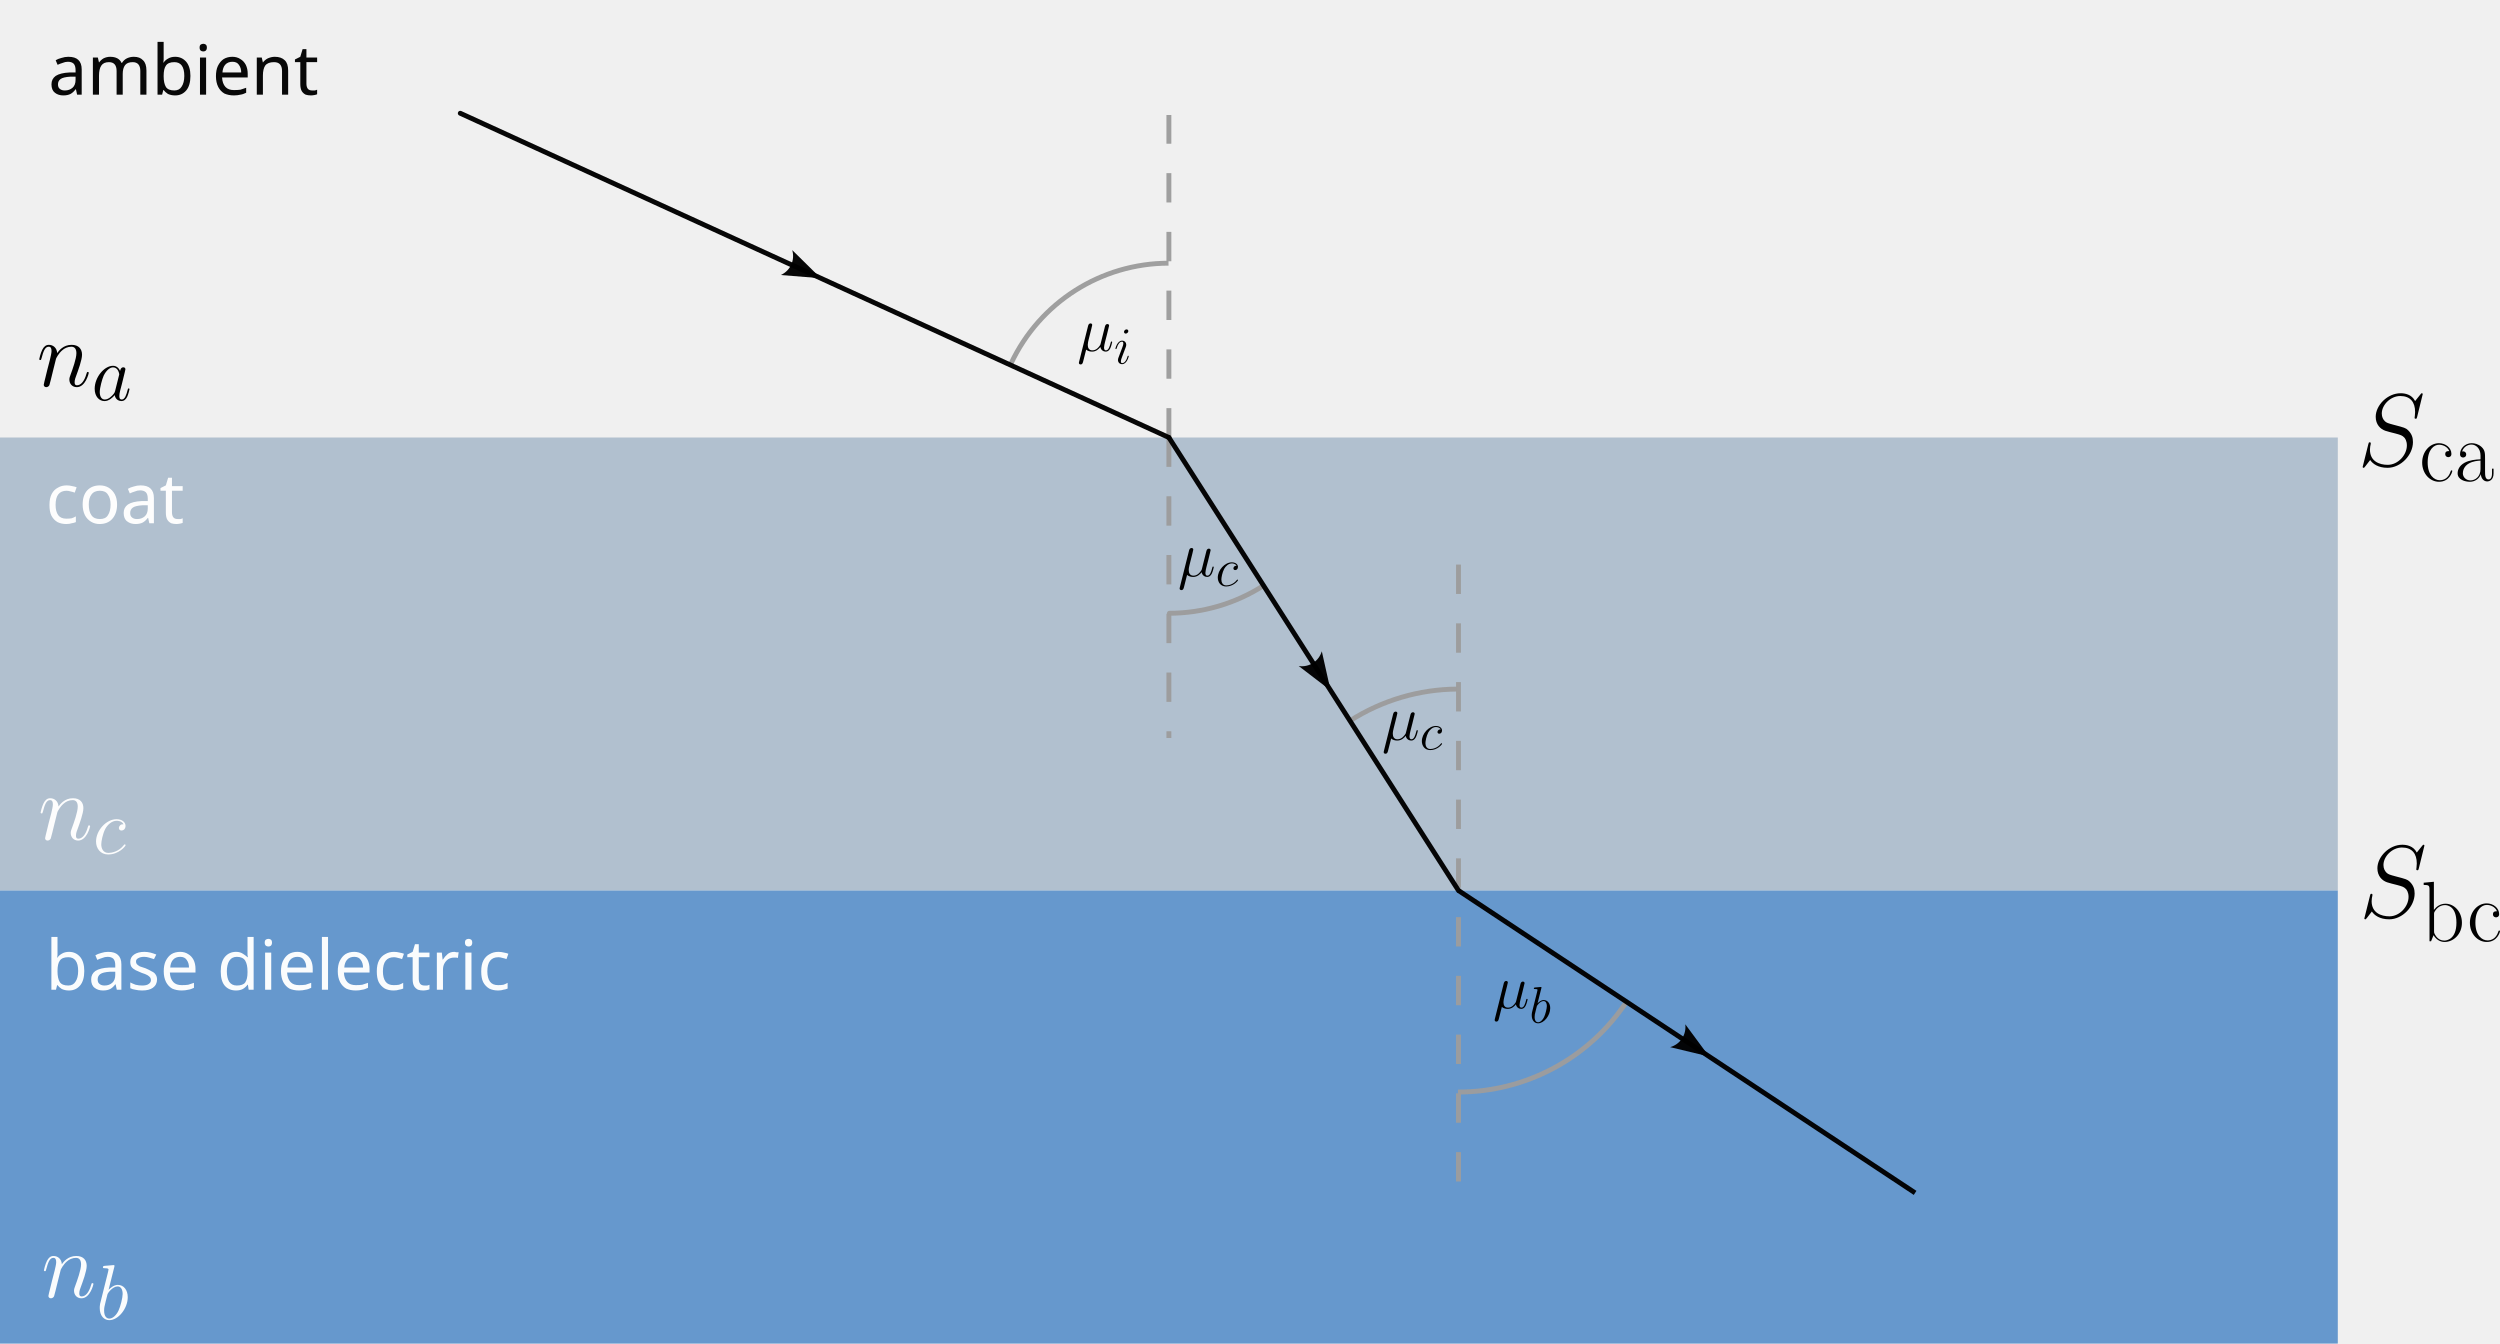
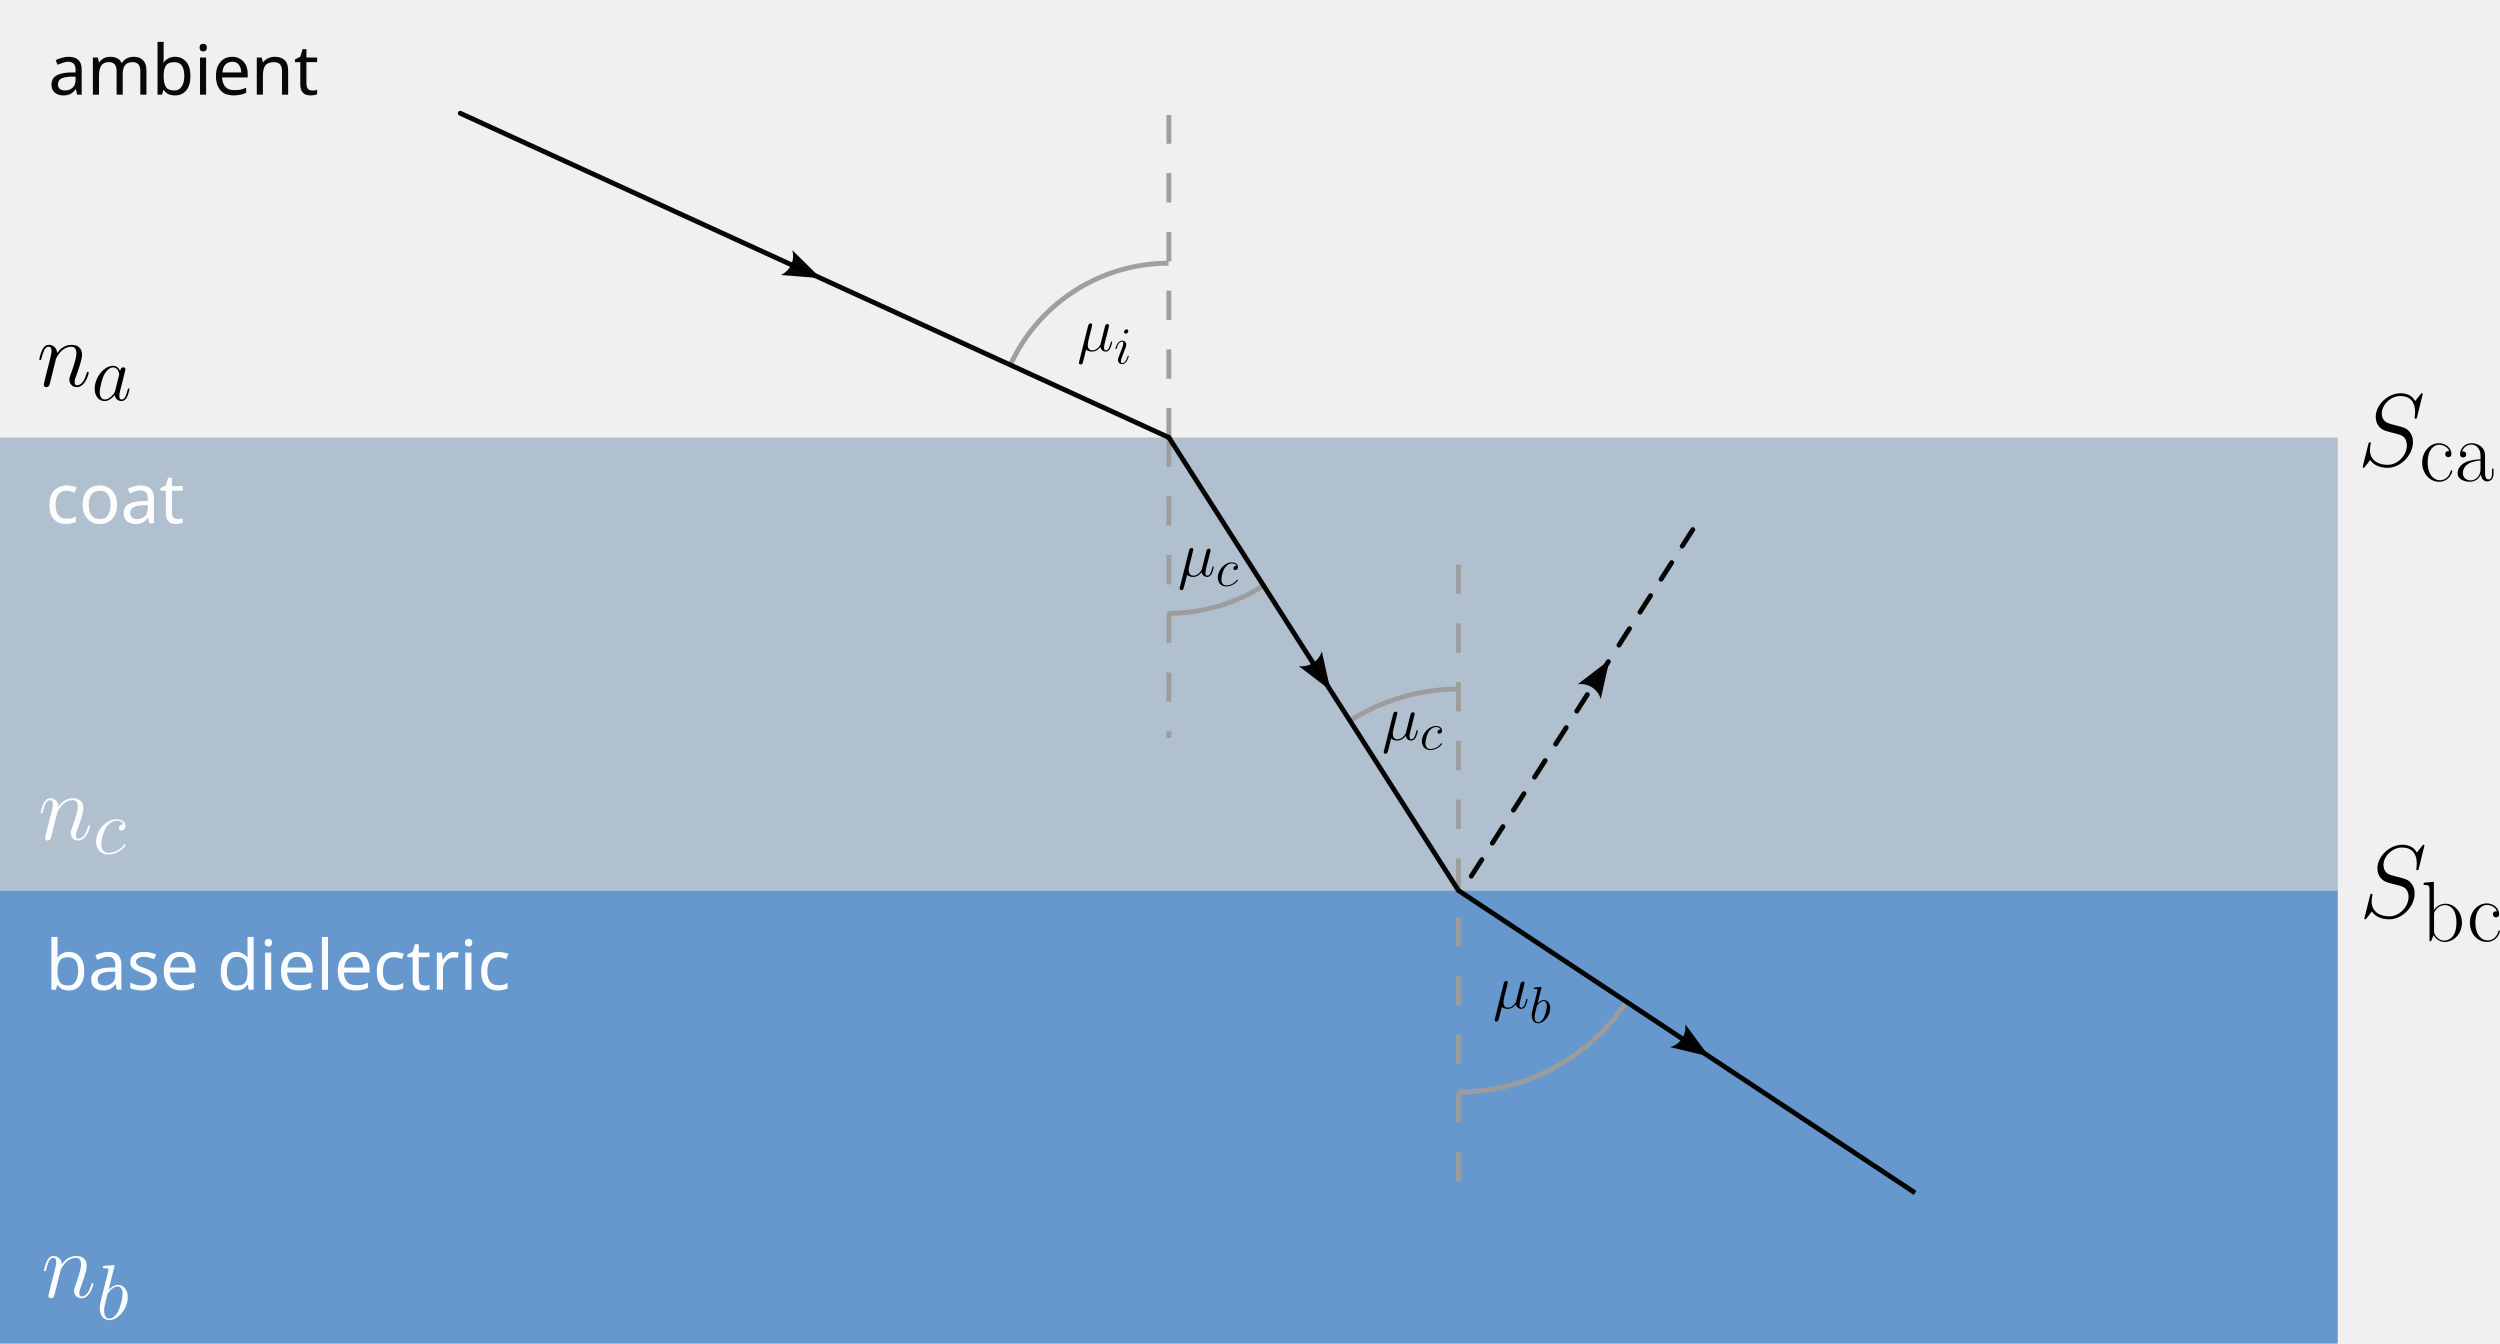
<svg xmlns="http://www.w3.org/2000/svg" xmlns:xlink="http://www.w3.org/1999/xlink" width="102.123mm" height="54.885mm" viewBox="0 0 102.123 54.885" version="1.1" id="svg5" xml:space="preserve">
  <defs id="defs2">
    <marker style="overflow:visible" id="marker4136" refX="0" refY="0" orient="auto-start-reverse" markerWidth="7.7" markerHeight="5.6" viewBox="0 0 7.7 5.6" preserveAspectRatio="xMidYMid">
      <path d="M 6.3,-2.8 -1.4,0 6.3,2.8 C 4.9,1.169 4.9,-1.162 6.3,-2.8 Z" style="fill:context-stroke;fill-rule:evenodd;stroke:none;stroke-width:0.7" id="path4134" />
    </marker>
    <marker style="overflow:visible" id="marker4064" refX="0" refY="0" orient="auto-start-reverse" markerWidth="7.7" markerHeight="5.6" viewBox="0 0 7.7 5.6" preserveAspectRatio="xMidYMid">
      <path transform="scale(0.7)" d="M -2,-4 9,0 -2,4 c 2,-2.33 2,-5.66 0,-8 z" style="fill:context-stroke;fill-rule:evenodd;stroke:none" id="path4062" />
    </marker>
    <use id="g1-22" xlink:href="#g0-22" transform="scale(1.199614)" />
    <path id="g0-22" d="m 2.975,-0.455 c 0.517,0.475 1.281,0.661 1.984,0.661 1.322,0 2.232,-0.888 2.707,-1.529 0.207,1.095 1.074,1.529 1.798,1.529 0.62,0 1.116,-0.372 1.488,-1.116 0.331,-0.703 0.62,-1.963 0.62,-2.046 0,-0.103 -0.083,-0.186 -0.207,-0.186 -0.186,0 -0.207,0.103 -0.289,0.413 -0.31,1.219 -0.703,2.521 -1.55,2.521 -0.599,0 -0.641,-0.537 -0.641,-0.95 0,-0.475 0.186,-1.219 0.331,-1.839 l 0.579,-2.232 c 0.083,-0.393 0.31,-1.322 0.413,-1.694 0.124,-0.496 0.351,-1.384 0.351,-1.467 0,-0.31 -0.248,-0.517 -0.558,-0.517 -0.186,0 -0.62,0.083 -0.785,0.703 L 7.769,-2.459 c -0.103,0.413 -0.103,0.455 -0.372,0.785 -0.248,0.351 -1.054,1.467 -2.356,1.467 -1.157,0 -1.529,-0.847 -1.529,-1.818 0,-0.599 0.186,-1.322 0.269,-1.674 l 0.93,-3.719 c 0.103,-0.393 0.269,-1.054 0.269,-1.178 0,-0.331 -0.269,-0.517 -0.537,-0.517 -0.186,0 -0.641,0.062 -0.806,0.723 L 0.641,3.575 C 0.62,3.678 0.579,3.802 0.579,3.926 c 0,0.31 0.248,0.517 0.558,0.517 0.599,0 0.723,-0.475 0.868,-1.054 z" />
    <path id="g0-105" d="m 5.847,-2.955 c 0,-0.103 -0.083,-0.186 -0.207,-0.186 -0.186,0 -0.207,0.062 -0.31,0.413 -0.537,1.88 -1.384,2.521 -2.066,2.521 -0.248,0 -0.537,-0.062 -0.537,-0.682 0,-0.558 0.248,-1.178 0.475,-1.798 l 1.446,-3.843 c 0.062,-0.165 0.207,-0.537 0.207,-0.93 0,-0.868 -0.62,-1.653 -1.632,-1.653 -1.901,0 -2.665,2.996 -2.665,3.161 0,0.083 0.083,0.186 0.227,0.186 0.186,0 0.207,-0.083 0.289,-0.372 0.496,-1.736 1.281,-2.562 2.087,-2.562 0.186,0 0.537,0.021 0.537,0.682 0,0.537 -0.269,1.219 -0.434,1.674 l -1.446,3.843 c -0.124,0.331 -0.248,0.661 -0.248,1.033 0,0.93 0.641,1.674 1.632,1.674 1.901,0 2.645,-3.017 2.645,-3.161 z m -0.165,-9.939 c 0,-0.31 -0.248,-0.682 -0.703,-0.682 -0.475,0 -1.012,0.455 -1.012,0.992 0,0.517 0.434,0.682 0.682,0.682 0.558,0 1.033,-0.537 1.033,-0.992 z" />
    <use id="g1-22-7" xlink:href="#g0-22-5" transform="scale(1.199614)" />
    <path id="g0-22-5" d="m 2.975,-0.455 c 0.517,0.475 1.281,0.661 1.984,0.661 1.322,0 2.232,-0.888 2.707,-1.529 0.207,1.095 1.074,1.529 1.798,1.529 0.62,0 1.116,-0.372 1.488,-1.116 0.331,-0.703 0.62,-1.963 0.62,-2.046 0,-0.103 -0.083,-0.186 -0.207,-0.186 -0.186,0 -0.207,0.103 -0.289,0.413 -0.31,1.219 -0.703,2.521 -1.55,2.521 -0.599,0 -0.641,-0.537 -0.641,-0.95 0,-0.475 0.186,-1.219 0.331,-1.839 l 0.579,-2.232 c 0.083,-0.393 0.31,-1.322 0.413,-1.694 0.124,-0.496 0.351,-1.384 0.351,-1.467 0,-0.31 -0.248,-0.517 -0.558,-0.517 -0.186,0 -0.62,0.083 -0.785,0.703 L 7.769,-2.459 c -0.103,0.413 -0.103,0.455 -0.372,0.785 -0.248,0.351 -1.054,1.467 -2.356,1.467 -1.157,0 -1.529,-0.847 -1.529,-1.818 0,-0.599 0.186,-1.322 0.269,-1.674 l 0.93,-3.719 c 0.103,-0.393 0.269,-1.054 0.269,-1.178 0,-0.331 -0.269,-0.517 -0.537,-0.517 -0.186,0 -0.641,0.062 -0.806,0.723 L 0.641,3.575 C 0.62,3.678 0.579,3.802 0.579,3.926 c 0,0.31 0.248,0.517 0.558,0.517 0.599,0 0.723,-0.475 0.868,-1.054 z" />
    <path id="g0-99" d="m 8.079,-7.769 c -0.393,0 -0.579,0 -0.868,0.248 -0.124,0.103 -0.351,0.413 -0.351,0.744 0,0.413 0.31,0.661 0.703,0.661 0.496,0 1.054,-0.413 1.054,-1.24 0,-0.992 -0.95,-1.756 -2.376,-1.756 -2.707,0 -5.414,2.955 -5.414,5.889 0,1.798 1.116,3.43 3.223,3.43 2.81,0 4.587,-2.19 4.587,-2.459 0,-0.124 -0.124,-0.227 -0.207,-0.227 -0.062,0 -0.083,0.021 -0.269,0.207 -1.322,1.756 -3.285,2.066 -4.071,2.066 -1.426,0 -1.88,-1.24 -1.88,-2.273 0,-0.723 0.351,-2.727 1.095,-4.133 0.537,-0.971 1.653,-2.087 2.955,-2.087 0.269,0 1.405,0.041 1.818,0.93 z" />
    <use id="g1-22-3" xlink:href="#g0-22-6" transform="scale(1.199614)" />
    <path id="g0-22-6" d="m 2.975,-0.455 c 0.517,0.475 1.281,0.661 1.984,0.661 1.322,0 2.232,-0.888 2.707,-1.529 0.207,1.095 1.074,1.529 1.798,1.529 0.62,0 1.116,-0.372 1.488,-1.116 0.331,-0.703 0.62,-1.963 0.62,-2.046 0,-0.103 -0.083,-0.186 -0.207,-0.186 -0.186,0 -0.207,0.103 -0.289,0.413 -0.31,1.219 -0.703,2.521 -1.55,2.521 -0.599,0 -0.641,-0.537 -0.641,-0.95 0,-0.475 0.186,-1.219 0.331,-1.839 l 0.579,-2.232 c 0.083,-0.393 0.31,-1.322 0.413,-1.694 0.124,-0.496 0.351,-1.384 0.351,-1.467 0,-0.31 -0.248,-0.517 -0.558,-0.517 -0.186,0 -0.62,0.083 -0.785,0.703 L 7.769,-2.459 c -0.103,0.413 -0.103,0.455 -0.372,0.785 -0.248,0.351 -1.054,1.467 -2.356,1.467 -1.157,0 -1.529,-0.847 -1.529,-1.818 0,-0.599 0.186,-1.322 0.269,-1.674 l 0.93,-3.719 c 0.103,-0.393 0.269,-1.054 0.269,-1.178 0,-0.331 -0.269,-0.517 -0.537,-0.517 -0.186,0 -0.641,0.062 -0.806,0.723 L 0.641,3.575 C 0.62,3.678 0.579,3.802 0.579,3.926 c 0,0.31 0.248,0.517 0.558,0.517 0.599,0 0.723,-0.475 0.868,-1.054 z" />
    <path id="g0-98" d="m 4.773,-13.823 c 0.021,-0.083 0.062,-0.207 0.062,-0.31 0,-0.207 -0.207,-0.207 -0.248,-0.207 -0.021,0 -0.765,0.062 -1.136,0.103 -0.351,0.021 -0.661,0.062 -1.033,0.083 -0.496,0.041 -0.641,0.062 -0.641,0.434 0,0.207 0.207,0.207 0.413,0.207 1.054,0 1.054,0.186 1.054,0.393 0,0.145 -0.165,0.744 -0.248,1.116 l -0.496,1.984 c -0.207,0.827 -1.384,5.517 -1.467,5.889 -0.103,0.517 -0.103,0.868 -0.103,1.136 0,2.108 1.178,3.203 2.521,3.203 2.397,0 4.876,-3.079 4.876,-6.075 0,-1.901 -1.074,-3.244 -2.624,-3.244 -1.074,0 -2.046,0.888 -2.438,1.302 z M 3.471,-0.207 c -0.661,0 -1.384,-0.496 -1.384,-2.108 0,-0.682 0.062,-1.074 0.434,-2.521 0.062,-0.269 0.393,-1.591 0.475,-1.86 0.041,-0.165 1.26,-2.004 2.665,-2.004 0.909,0 1.322,0.909 1.322,1.984 0,0.992 -0.579,3.327 -1.095,4.401 -0.517,1.116 -1.467,2.108 -2.418,2.108 z" />
    <use id="g1-83" xlink:href="#g0-83" transform="scale(1.199614)" />
    <path id="g0-83" d="m 13.121,-14.36 c 0,-0.186 -0.145,-0.186 -0.186,-0.186 -0.083,0 -0.103,0.021 -0.351,0.331 -0.124,0.145 -0.971,1.219 -0.992,1.24 -0.682,-1.343 -2.046,-1.57 -2.913,-1.57 -2.624,0 -5,2.397 -5,4.732 0,1.55 0.93,2.459 1.942,2.81 0.227,0.083 1.446,0.413 2.066,0.558 1.054,0.289 1.322,0.372 1.756,0.827 0.083,0.103 0.496,0.579 0.496,1.55 0,1.922 -1.777,3.905 -3.843,3.905 -1.694,0 -3.575,-0.723 -3.575,-3.037 0,-0.393 0.083,-0.888 0.145,-1.095 0,-0.062 0.021,-0.165 0.021,-0.207 0,-0.083 -0.041,-0.186 -0.207,-0.186 -0.186,0 -0.207,0.041 -0.289,0.393 l -1.054,4.236 c 0,0.021 -0.083,0.289 -0.083,0.31 0,0.186 0.165,0.186 0.207,0.186 0.083,0 0.103,-0.021 0.351,-0.331 l 0.95,-1.24 c 0.496,0.744 1.57,1.57 3.492,1.57 2.665,0 5.104,-2.583 5.104,-5.166 0,-0.868 -0.207,-1.632 -0.992,-2.397 C 9.732,-7.562 9.36,-7.666 7.459,-8.162 6.075,-8.534 5.889,-8.596 5.517,-8.926 5.166,-9.277 4.897,-9.773 4.897,-10.476 c 0,-1.736 1.756,-3.513 3.719,-3.513 2.025,0 2.975,1.24 2.975,3.203 0,0.537 -0.103,1.095 -0.103,1.178 0,0.186 0.165,0.186 0.227,0.186 0.186,0 0.207,-0.062 0.289,-0.393 z" />
    <path id="g0-97" d="m 6.219,-2.459 c -0.103,0.351 -0.103,0.393 -0.393,0.785 -0.455,0.579 -1.364,1.467 -2.335,1.467 -0.847,0 -1.322,-0.765 -1.322,-1.984 0,-1.136 0.641,-3.451 1.033,-4.318 0.703,-1.446 1.674,-2.19 2.48,-2.19 1.364,0 1.632,1.694 1.632,1.86 0,0.021 -0.062,0.289 -0.083,0.331 z M 7.542,-7.748 C 7.315,-8.286 6.757,-9.112 5.682,-9.112 c -2.335,0 -4.856,3.017 -4.856,6.075 0,2.046 1.198,3.244 2.603,3.244 1.136,0 2.108,-0.888 2.686,-1.57 0.207,1.219 1.178,1.57 1.798,1.57 0.62,0 1.116,-0.372 1.488,-1.116 0.331,-0.703 0.62,-1.963 0.62,-2.046 0,-0.103 -0.083,-0.186 -0.207,-0.186 -0.186,0 -0.207,0.103 -0.289,0.413 -0.31,1.219 -0.703,2.521 -1.55,2.521 -0.599,0 -0.641,-0.537 -0.641,-0.95 0,-0.475 0.062,-0.703 0.248,-1.508 0.145,-0.517 0.248,-0.971 0.413,-1.57 0.765,-3.099 0.95,-3.843 0.95,-3.967 0,-0.289 -0.227,-0.517 -0.537,-0.517 -0.661,0 -0.827,0.723 -0.868,0.971 z" />
    <path id="g0-99-2" d="m 8.079,-7.769 c -0.393,0 -0.579,0 -0.868,0.248 -0.124,0.103 -0.351,0.413 -0.351,0.744 0,0.413 0.31,0.661 0.703,0.661 0.496,0 1.054,-0.413 1.054,-1.24 0,-0.992 -0.95,-1.756 -2.376,-1.756 -2.707,0 -5.414,2.955 -5.414,5.889 0,1.798 1.116,3.43 3.223,3.43 2.81,0 4.587,-2.19 4.587,-2.459 0,-0.124 -0.124,-0.227 -0.207,-0.227 -0.062,0 -0.083,0.021 -0.269,0.207 -1.322,1.756 -3.285,2.066 -4.071,2.066 -1.426,0 -1.88,-1.24 -1.88,-2.273 0,-0.723 0.351,-2.727 1.095,-4.133 0.537,-0.971 1.653,-2.087 2.955,-2.087 0.269,0 1.405,0.041 1.818,0.93 z" />
    <use id="g1-83-5" xlink:href="#g0-83-6" transform="scale(1.199614)" />
    <path id="g0-83-6" d="m 13.121,-14.36 c 0,-0.186 -0.145,-0.186 -0.186,-0.186 -0.083,0 -0.103,0.021 -0.351,0.331 -0.124,0.145 -0.971,1.219 -0.992,1.24 -0.682,-1.343 -2.046,-1.57 -2.913,-1.57 -2.624,0 -5,2.397 -5,4.732 0,1.55 0.93,2.459 1.942,2.81 0.227,0.083 1.446,0.413 2.066,0.558 1.054,0.289 1.322,0.372 1.756,0.827 0.083,0.103 0.496,0.579 0.496,1.55 0,1.922 -1.777,3.905 -3.843,3.905 -1.694,0 -3.575,-0.723 -3.575,-3.037 0,-0.393 0.083,-0.888 0.145,-1.095 0,-0.062 0.021,-0.165 0.021,-0.207 0,-0.083 -0.041,-0.186 -0.207,-0.186 -0.186,0 -0.207,0.041 -0.289,0.393 l -1.054,4.236 c 0,0.021 -0.083,0.289 -0.083,0.31 0,0.186 0.165,0.186 0.207,0.186 0.083,0 0.103,-0.021 0.351,-0.331 l 0.95,-1.24 c 0.496,0.744 1.57,1.57 3.492,1.57 2.665,0 5.104,-2.583 5.104,-5.166 0,-0.868 -0.207,-1.632 -0.992,-2.397 C 9.732,-7.562 9.36,-7.666 7.459,-8.162 6.075,-8.534 5.889,-8.596 5.517,-8.926 5.166,-9.277 4.897,-9.773 4.897,-10.476 c 0,-1.736 1.756,-3.513 3.719,-3.513 2.025,0 2.975,1.24 2.975,3.203 0,0.537 -0.103,1.095 -0.103,1.178 0,0.186 0.165,0.186 0.227,0.186 0.186,0 0.207,-0.062 0.289,-0.393 z" />
    <path id="g0-98-1" d="m 4.773,-13.823 c 0.021,-0.083 0.062,-0.207 0.062,-0.31 0,-0.207 -0.207,-0.207 -0.248,-0.207 -0.021,0 -0.765,0.062 -1.136,0.103 -0.351,0.021 -0.661,0.062 -1.033,0.083 -0.496,0.041 -0.641,0.062 -0.641,0.434 0,0.207 0.207,0.207 0.413,0.207 1.054,0 1.054,0.186 1.054,0.393 0,0.145 -0.165,0.744 -0.248,1.116 l -0.496,1.984 c -0.207,0.827 -1.384,5.517 -1.467,5.889 -0.103,0.517 -0.103,0.868 -0.103,1.136 0,2.108 1.178,3.203 2.521,3.203 2.397,0 4.876,-3.079 4.876,-6.075 0,-1.901 -1.074,-3.244 -2.624,-3.244 -1.074,0 -2.046,0.888 -2.438,1.302 z M 3.471,-0.207 c -0.661,0 -1.384,-0.496 -1.384,-2.108 0,-0.682 0.062,-1.074 0.434,-2.521 0.062,-0.269 0.393,-1.591 0.475,-1.86 0.041,-0.165 1.26,-2.004 2.665,-2.004 0.909,0 1.322,0.909 1.322,1.984 0,0.992 -0.579,3.327 -1.095,4.401 -0.517,1.116 -1.467,2.108 -2.418,2.108 z" />
    <path id="g0-99-26" d="m 8.079,-7.769 c -0.393,0 -0.579,0 -0.868,0.248 -0.124,0.103 -0.351,0.413 -0.351,0.744 0,0.413 0.31,0.661 0.703,0.661 0.496,0 1.054,-0.413 1.054,-1.24 0,-0.992 -0.95,-1.756 -2.376,-1.756 -2.707,0 -5.414,2.955 -5.414,5.889 0,1.798 1.116,3.43 3.223,3.43 2.81,0 4.587,-2.19 4.587,-2.459 0,-0.124 -0.124,-0.227 -0.207,-0.227 -0.062,0 -0.083,0.021 -0.269,0.207 -1.322,1.756 -3.285,2.066 -4.071,2.066 -1.426,0 -1.88,-1.24 -1.88,-2.273 0,-0.723 0.351,-2.727 1.095,-4.133 0.537,-0.971 1.653,-2.087 2.955,-2.087 0.269,0 1.405,0.041 1.818,0.93 z" />
    <path id="g1-98" d="m 3.099,-14.34 -2.459,0.227 v 0.537 c 1.219,0 1.405,0.124 1.405,1.116 V 0 H 2.418 L 3.017,-1.467 C 3.616,-0.496 4.504,0.165 5.703,0.165 c 2.066,0 4.153,-1.818 4.153,-4.628 0,-2.645 -1.86,-4.587 -3.947,-4.587 -1.281,0 -2.19,0.682 -2.81,1.488 z m 0.041,7.831 c 0,-0.372 0,-0.434 0.289,-0.868 0.806,-1.24 1.963,-1.343 2.356,-1.343 0.62,0 2.748,0.331 2.748,4.236 0,4.091 -2.438,4.318 -2.934,4.318 -0.641,0 -1.57,-0.248 -2.232,-1.446 C 3.141,-2.004 3.141,-2.046 3.141,-2.418 Z" />
    <path id="g1-99" d="m 7.211,-7.232 c -0.393,0 -0.971,0 -0.971,0.723 0,0.579 0.475,0.744 0.744,0.744 0.145,0 0.744,-0.062 0.744,-0.785 0,-1.467 -1.405,-2.583 -2.996,-2.583 -2.19,0 -4.05,2.025 -4.05,4.67 0,2.748 1.942,4.628 4.05,4.628 2.562,0 3.203,-2.376 3.203,-2.603 0,-0.083 -0.021,-0.145 -0.165,-0.145 -0.145,0 -0.165,0.021 -0.248,0.289 -0.537,1.674 -1.715,2.087 -2.603,2.087 -1.322,0 -2.913,-1.219 -2.913,-4.277 0,-3.141 1.529,-4.277 2.748,-4.277 0.806,0 2.004,0.393 2.459,1.529 z" />
    <path id="g0-83-8" d="m 15.74,-17.227 c 0,-0.223 -0.174,-0.223 -0.223,-0.223 -0.099,0 -0.124,0.025 -0.421,0.397 -0.149,0.174 -1.165,1.462 -1.19,1.487 -0.818,-1.611 -2.454,-1.884 -3.495,-1.884 -3.148,0 -5.998,2.875 -5.998,5.676 0,1.859 1.115,2.95 2.33,3.371 0.273,0.099 1.735,0.496 2.479,0.669 1.264,0.347 1.586,0.446 2.107,0.991 0.099,0.124 0.595,0.694 0.595,1.859 0,2.305 -2.132,4.685 -4.61,4.685 -2.033,0 -4.288,-0.868 -4.288,-3.644 0,-0.471 0.099,-1.066 0.174,-1.314 0,-0.074 0.025,-0.198 0.025,-0.248 0,-0.099 -0.05,-0.223 -0.248,-0.223 -0.223,0 -0.248,0.05 -0.347,0.471 l -1.264,5.081 c 0,0.025 -0.099,0.347 -0.099,0.372 0,0.223 0.198,0.223 0.248,0.223 0.099,0 0.124,-0.025 0.421,-0.397 l 1.14,-1.487 c 0.595,0.892 1.884,1.884 4.189,1.884 3.198,0 6.122,-3.098 6.122,-6.197 0,-1.041 -0.248,-1.958 -1.19,-2.875 -0.521,-0.521 -0.967,-0.644 -3.247,-1.239 -1.661,-0.446 -1.884,-0.521 -2.33,-0.917 -0.421,-0.421 -0.744,-1.016 -0.744,-1.859 0,-2.082 2.107,-4.214 4.462,-4.214 2.429,0 3.569,1.487 3.569,3.842 0,0.644 -0.124,1.314 -0.124,1.413 0,0.223 0.198,0.223 0.273,0.223 0.223,0 0.248,-0.074 0.347,-0.471 z" />
    <path id="g1-97" d="m 7.439,-5.352 c 0,-1.364 0,-2.087 -0.868,-2.893 -0.765,-0.682 -1.653,-0.888 -2.356,-0.888 -1.632,0 -2.81,1.281 -2.81,2.645 0,0.765 0.62,0.806 0.744,0.806 0.269,0 0.744,-0.165 0.744,-0.744 0,-0.517 -0.393,-0.744 -0.744,-0.744 -0.083,0 -0.186,0.021 -0.248,0.041 0.434,-1.302 1.55,-1.674 2.273,-1.674 1.033,0 2.17,0.909 2.17,2.645 v 0.909 c -1.219,0.041 -2.686,0.207 -3.843,0.827 -1.302,0.723 -1.674,1.756 -1.674,2.541 0,1.591 1.86,2.046 2.955,2.046 1.136,0 2.19,-0.641 2.645,-1.818 0.041,0.909 0.62,1.736 1.529,1.736 0.434,0 1.529,-0.289 1.529,-1.922 V -2.996 H 9.112 v 1.178 c 0,1.26 -0.558,1.426 -0.827,1.426 -0.847,0 -0.847,-1.074 -0.847,-1.984 z M 6.343,-2.872 c 0,1.798 -1.281,2.707 -2.418,2.707 -1.033,0 -1.839,-0.765 -1.839,-1.715 0,-0.62 0.269,-1.715 1.467,-2.376 0.992,-0.558 2.128,-0.641 2.789,-0.682 z" />
    <path id="g1-99-6" d="m 7.211,-7.232 c -0.393,0 -0.971,0 -0.971,0.723 0,0.579 0.475,0.744 0.744,0.744 0.145,0 0.744,-0.062 0.744,-0.785 0,-1.467 -1.405,-2.583 -2.996,-2.583 -2.19,0 -4.05,2.025 -4.05,4.67 0,2.748 1.942,4.628 4.05,4.628 2.562,0 3.203,-2.376 3.203,-2.603 0,-0.083 -0.021,-0.145 -0.165,-0.145 -0.145,0 -0.165,0.021 -0.248,0.289 -0.537,1.674 -1.715,2.087 -2.603,2.087 -1.322,0 -2.913,-1.219 -2.913,-4.277 0,-3.141 1.529,-4.277 2.748,-4.277 0.806,0 2.004,0.393 2.459,1.529 z" />
    <path id="g0-83-9" d="m 15.74,-17.227 c 0,-0.223 -0.174,-0.223 -0.223,-0.223 -0.099,0 -0.124,0.025 -0.421,0.397 -0.149,0.174 -1.165,1.462 -1.19,1.487 -0.818,-1.611 -2.454,-1.884 -3.495,-1.884 -3.148,0 -5.998,2.875 -5.998,5.676 0,1.859 1.115,2.95 2.33,3.371 0.273,0.099 1.735,0.496 2.479,0.669 1.264,0.347 1.586,0.446 2.107,0.991 0.099,0.124 0.595,0.694 0.595,1.859 0,2.305 -2.132,4.685 -4.61,4.685 -2.033,0 -4.288,-0.868 -4.288,-3.644 0,-0.471 0.099,-1.066 0.174,-1.314 0,-0.074 0.025,-0.198 0.025,-0.248 0,-0.099 -0.05,-0.223 -0.248,-0.223 -0.223,0 -0.248,0.05 -0.347,0.471 l -1.264,5.081 c 0,0.025 -0.099,0.347 -0.099,0.372 0,0.223 0.198,0.223 0.248,0.223 0.099,0 0.124,-0.025 0.421,-0.397 l 1.14,-1.487 c 0.595,0.892 1.884,1.884 4.189,1.884 3.198,0 6.122,-3.098 6.122,-6.197 0,-1.041 -0.248,-1.958 -1.19,-2.875 -0.521,-0.521 -0.967,-0.644 -3.247,-1.239 -1.661,-0.446 -1.884,-0.521 -2.33,-0.917 -0.421,-0.421 -0.744,-1.016 -0.744,-1.859 0,-2.082 2.107,-4.214 4.462,-4.214 2.429,0 3.569,1.487 3.569,3.842 0,0.644 -0.124,1.314 -0.124,1.413 0,0.223 0.198,0.223 0.273,0.223 0.223,0 0.248,-0.074 0.347,-0.471 z" />
    <use id="g1-110" xlink:href="#g0-110" transform="scale(1.199614)" />
    <path id="g0-99-3" d="m 8.079,-7.769 c -0.393,0 -0.579,0 -0.868,0.248 -0.124,0.103 -0.351,0.413 -0.351,0.744 0,0.413 0.31,0.661 0.703,0.661 0.496,0 1.054,-0.413 1.054,-1.24 0,-0.992 -0.95,-1.756 -2.376,-1.756 -2.707,0 -5.414,2.955 -5.414,5.889 0,1.798 1.116,3.43 3.223,3.43 2.81,0 4.587,-2.19 4.587,-2.459 0,-0.124 -0.124,-0.227 -0.207,-0.227 -0.062,0 -0.083,0.021 -0.269,0.207 -1.322,1.756 -3.285,2.066 -4.071,2.066 -1.426,0 -1.88,-1.24 -1.88,-2.273 0,-0.723 0.351,-2.727 1.095,-4.133 0.537,-0.971 1.653,-2.087 2.955,-2.087 0.269,0 1.405,0.041 1.818,0.93 z" />
    <path id="g0-110" d="m 4.256,-6.054 c 0.041,-0.124 0.558,-1.157 1.322,-1.818 0.537,-0.496 1.24,-0.827 2.046,-0.827 0.827,0 1.116,0.62 1.116,1.446 0,1.178 -0.847,3.533 -1.26,4.649 -0.186,0.496 -0.289,0.765 -0.289,1.136 0,0.93 0.641,1.674 1.632,1.674 1.922,0 2.645,-3.037 2.645,-3.161 0,-0.103 -0.083,-0.186 -0.207,-0.186 -0.186,0 -0.207,0.062 -0.31,0.413 -0.475,1.694 -1.26,2.521 -2.066,2.521 -0.207,0 -0.537,-0.021 -0.537,-0.682 0,-0.517 0.227,-1.136 0.351,-1.426 0.413,-1.136 1.281,-3.451 1.281,-4.628 0,-1.24 -0.723,-2.17 -2.294,-2.17 -1.839,0 -2.81,1.302 -3.182,1.818 -0.062,-1.178 -0.909,-1.818 -1.818,-1.818 -0.661,0 -1.116,0.393 -1.467,1.095 -0.372,0.744 -0.661,1.984 -0.661,2.066 0,0.083 0.083,0.186 0.227,0.186 0.165,0 0.186,-0.021 0.31,-0.496 0.331,-1.26 0.703,-2.438 1.529,-2.438 0.475,0 0.641,0.331 0.641,0.95 0,0.455 -0.207,1.26 -0.351,1.901 l -0.579,2.232 c -0.083,0.393 -0.31,1.322 -0.413,1.694 -0.145,0.537 -0.372,1.508 -0.372,1.612 0,0.289 0.227,0.517 0.537,0.517 0.248,0 0.537,-0.124 0.703,-0.434 0.041,-0.103 0.227,-0.827 0.331,-1.24 l 0.455,-1.86 z" />
    <use id="g1-110-6" xlink:href="#g0-110-0" transform="scale(1.199614)" />
    <path id="g0-98-7" d="m 4.773,-13.823 c 0.021,-0.083 0.062,-0.207 0.062,-0.31 0,-0.207 -0.207,-0.207 -0.248,-0.207 -0.021,0 -0.765,0.062 -1.136,0.103 -0.351,0.021 -0.661,0.062 -1.033,0.083 -0.496,0.041 -0.641,0.062 -0.641,0.434 0,0.207 0.207,0.207 0.413,0.207 1.054,0 1.054,0.186 1.054,0.393 0,0.145 -0.165,0.744 -0.248,1.116 l -0.496,1.984 c -0.207,0.827 -1.384,5.517 -1.467,5.889 -0.103,0.517 -0.103,0.868 -0.103,1.136 0,2.108 1.178,3.203 2.521,3.203 2.397,0 4.876,-3.079 4.876,-6.075 0,-1.901 -1.074,-3.244 -2.624,-3.244 -1.074,0 -2.046,0.888 -2.438,1.302 z M 3.471,-0.207 c -0.661,0 -1.384,-0.496 -1.384,-2.108 0,-0.682 0.062,-1.074 0.434,-2.521 0.062,-0.269 0.393,-1.591 0.475,-1.86 0.041,-0.165 1.26,-2.004 2.665,-2.004 0.909,0 1.322,0.909 1.322,1.984 0,0.992 -0.579,3.327 -1.095,4.401 -0.517,1.116 -1.467,2.108 -2.418,2.108 z" />
    <path id="g0-110-0" d="m 4.256,-6.054 c 0.041,-0.124 0.558,-1.157 1.322,-1.818 0.537,-0.496 1.24,-0.827 2.046,-0.827 0.827,0 1.116,0.62 1.116,1.446 0,1.178 -0.847,3.533 -1.26,4.649 -0.186,0.496 -0.289,0.765 -0.289,1.136 0,0.93 0.641,1.674 1.632,1.674 1.922,0 2.645,-3.037 2.645,-3.161 0,-0.103 -0.083,-0.186 -0.207,-0.186 -0.186,0 -0.207,0.062 -0.31,0.413 -0.475,1.694 -1.26,2.521 -2.066,2.521 -0.207,0 -0.537,-0.021 -0.537,-0.682 0,-0.517 0.227,-1.136 0.351,-1.426 0.413,-1.136 1.281,-3.451 1.281,-4.628 0,-1.24 -0.723,-2.17 -2.294,-2.17 -1.839,0 -2.81,1.302 -3.182,1.818 -0.062,-1.178 -0.909,-1.818 -1.818,-1.818 -0.661,0 -1.116,0.393 -1.467,1.095 -0.372,0.744 -0.661,1.984 -0.661,2.066 0,0.083 0.083,0.186 0.227,0.186 0.165,0 0.186,-0.021 0.31,-0.496 0.331,-1.26 0.703,-2.438 1.529,-2.438 0.475,0 0.641,0.331 0.641,0.95 0,0.455 -0.207,1.26 -0.351,1.901 l -0.579,2.232 c -0.083,0.393 -0.31,1.322 -0.413,1.694 -0.145,0.537 -0.372,1.508 -0.372,1.612 0,0.289 0.227,0.517 0.537,0.517 0.248,0 0.537,-0.124 0.703,-0.434 0.041,-0.103 0.227,-0.827 0.331,-1.24 l 0.455,-1.86 z" />
    <use id="g1-110-3" xlink:href="#g0-110-9" transform="scale(1.199614)" />
    <path id="g0-97-6" d="m 6.219,-2.459 c -0.103,0.351 -0.103,0.393 -0.393,0.785 -0.455,0.579 -1.364,1.467 -2.335,1.467 -0.847,0 -1.322,-0.765 -1.322,-1.984 0,-1.136 0.641,-3.451 1.033,-4.318 0.703,-1.446 1.674,-2.19 2.48,-2.19 1.364,0 1.632,1.694 1.632,1.86 0,0.021 -0.062,0.289 -0.083,0.331 z M 7.542,-7.748 C 7.315,-8.286 6.757,-9.112 5.682,-9.112 c -2.335,0 -4.856,3.017 -4.856,6.075 0,2.046 1.198,3.244 2.603,3.244 1.136,0 2.108,-0.888 2.686,-1.57 0.207,1.219 1.178,1.57 1.798,1.57 0.62,0 1.116,-0.372 1.488,-1.116 0.331,-0.703 0.62,-1.963 0.62,-2.046 0,-0.103 -0.083,-0.186 -0.207,-0.186 -0.186,0 -0.207,0.103 -0.289,0.413 -0.31,1.219 -0.703,2.521 -1.55,2.521 -0.599,0 -0.641,-0.537 -0.641,-0.95 0,-0.475 0.062,-0.703 0.248,-1.508 0.145,-0.517 0.248,-0.971 0.413,-1.57 0.765,-3.099 0.95,-3.843 0.95,-3.967 0,-0.289 -0.227,-0.517 -0.537,-0.517 -0.661,0 -0.827,0.723 -0.868,0.971 z" />
    <path id="g0-110-9" d="m 4.256,-6.054 c 0.041,-0.124 0.558,-1.157 1.322,-1.818 0.537,-0.496 1.24,-0.827 2.046,-0.827 0.827,0 1.116,0.62 1.116,1.446 0,1.178 -0.847,3.533 -1.26,4.649 -0.186,0.496 -0.289,0.765 -0.289,1.136 0,0.93 0.641,1.674 1.632,1.674 1.922,0 2.645,-3.037 2.645,-3.161 0,-0.103 -0.083,-0.186 -0.207,-0.186 -0.186,0 -0.207,0.062 -0.31,0.413 -0.475,1.694 -1.26,2.521 -2.066,2.521 -0.207,0 -0.537,-0.021 -0.537,-0.682 0,-0.517 0.227,-1.136 0.351,-1.426 0.413,-1.136 1.281,-3.451 1.281,-4.628 0,-1.24 -0.723,-2.17 -2.294,-2.17 -1.839,0 -2.81,1.302 -3.182,1.818 -0.062,-1.178 -0.909,-1.818 -1.818,-1.818 -0.661,0 -1.116,0.393 -1.467,1.095 -0.372,0.744 -0.661,1.984 -0.661,2.066 0,0.083 0.083,0.186 0.227,0.186 0.165,0 0.186,-0.021 0.31,-0.496 0.331,-1.26 0.703,-2.438 1.529,-2.438 0.475,0 0.641,0.331 0.641,0.95 0,0.455 -0.207,1.26 -0.351,1.901 l -0.579,2.232 c -0.083,0.393 -0.31,1.322 -0.413,1.694 -0.145,0.537 -0.372,1.508 -0.372,1.612 0,0.289 0.227,0.517 0.537,0.517 0.248,0 0.537,-0.124 0.703,-0.434 0.041,-0.103 0.227,-0.827 0.331,-1.24 l 0.455,-1.86 z" />
    <use id="g1-110-67" xlink:href="#g0-110-4" transform="scale(1.199614)" />
    <path id="g0-97-5" d="m 6.219,-2.459 c -0.103,0.351 -0.103,0.393 -0.393,0.785 -0.455,0.579 -1.364,1.467 -2.335,1.467 -0.847,0 -1.322,-0.765 -1.322,-1.984 0,-1.136 0.641,-3.451 1.033,-4.318 0.703,-1.446 1.674,-2.19 2.48,-2.19 1.364,0 1.632,1.694 1.632,1.86 0,0.021 -0.062,0.289 -0.083,0.331 z M 7.542,-7.748 C 7.315,-8.286 6.757,-9.112 5.682,-9.112 c -2.335,0 -4.856,3.017 -4.856,6.075 0,2.046 1.198,3.244 2.603,3.244 1.136,0 2.108,-0.888 2.686,-1.57 0.207,1.219 1.178,1.57 1.798,1.57 0.62,0 1.116,-0.372 1.488,-1.116 0.331,-0.703 0.62,-1.963 0.62,-2.046 0,-0.103 -0.083,-0.186 -0.207,-0.186 -0.186,0 -0.207,0.103 -0.289,0.413 -0.31,1.219 -0.703,2.521 -1.55,2.521 -0.599,0 -0.641,-0.537 -0.641,-0.95 0,-0.475 0.062,-0.703 0.248,-1.508 0.145,-0.517 0.248,-0.971 0.413,-1.57 0.765,-3.099 0.95,-3.843 0.95,-3.967 0,-0.289 -0.227,-0.517 -0.537,-0.517 -0.661,0 -0.827,0.723 -0.868,0.971 z" />
    <path id="g0-110-4" d="m 4.256,-6.054 c 0.041,-0.124 0.558,-1.157 1.322,-1.818 0.537,-0.496 1.24,-0.827 2.046,-0.827 0.827,0 1.116,0.62 1.116,1.446 0,1.178 -0.847,3.533 -1.26,4.649 -0.186,0.496 -0.289,0.765 -0.289,1.136 0,0.93 0.641,1.674 1.632,1.674 1.922,0 2.645,-3.037 2.645,-3.161 0,-0.103 -0.083,-0.186 -0.207,-0.186 -0.186,0 -0.207,0.062 -0.31,0.413 -0.475,1.694 -1.26,2.521 -2.066,2.521 -0.207,0 -0.537,-0.021 -0.537,-0.682 0,-0.517 0.227,-1.136 0.351,-1.426 0.413,-1.136 1.281,-3.451 1.281,-4.628 0,-1.24 -0.723,-2.17 -2.294,-2.17 -1.839,0 -2.81,1.302 -3.182,1.818 -0.062,-1.178 -0.909,-1.818 -1.818,-1.818 -0.661,0 -1.116,0.393 -1.467,1.095 -0.372,0.744 -0.661,1.984 -0.661,2.066 0,0.083 0.083,0.186 0.227,0.186 0.165,0 0.186,-0.021 0.31,-0.496 0.331,-1.26 0.703,-2.438 1.529,-2.438 0.475,0 0.641,0.331 0.641,0.95 0,0.455 -0.207,1.26 -0.351,1.901 l -0.579,2.232 c -0.083,0.393 -0.31,1.322 -0.413,1.694 -0.145,0.537 -0.372,1.508 -0.372,1.612 0,0.289 0.227,0.517 0.537,0.517 0.248,0 0.537,-0.124 0.703,-0.434 0.041,-0.103 0.227,-0.827 0.331,-1.24 l 0.455,-1.86 z" />
+     <marker style="overflow:visible" id="marker4136-8" refX="0" refY="0" orient="auto-start-reverse" markerWidth="7.7" markerHeight="5.6" viewBox="0 0 7.7 5.6" preserveAspectRatio="xMidYMid">
+       <path d="M 6.3,-2.8 -1.4,0 6.3,2.8 C 4.9,1.169 4.9,-1.162 6.3,-2.8 Z" style="fill:context-stroke;fill-rule:evenodd;stroke:none;stroke-width:0.7" id="path4134-6" />
+     </marker>
  </defs>
  <g id="layer1" transform="translate(-51.32687,-5.133155)">
    <rect style="fill:#afbece;fill-opacity:0.966;stroke:none;stroke-width:0.1;stroke-opacity:0.969" id="rect294" width="95.497" height="18.506" x="51.327" y="23.005" />
    <rect style="fill:#6195cc;fill-opacity:0.966;stroke:none;stroke-width:0.1;stroke-opacity:0.969" id="rect294-8" width="95.497" height="18.506" x="51.327" y="41.511" />
    <rect style="fill:#b4cfd3;fill-opacity:0.966;stroke:none;stroke-width:0.1;stroke-opacity:0.969" id="rect2434" width="1.503982e-14" height="7.157" x="121.773" y="52.861" />
    <path style="fill:#cd7b76;fill-opacity:0.966;stroke:none;stroke-width:1.1;stroke-dasharray:none;stroke-opacity:0.969" d="m 103.919,20.764 c 0,-15.631 0,-15.631 0,-15.631" id="path2490" />
    <path style="fill:#cd7b76;fill-opacity:0.966;stroke:#9d9d9d;stroke-width:0.2;stroke-dasharray:1.2, 1.2;stroke-dashoffset:0;stroke-opacity:0.969" d="m 99.075,23.005 c 0,-13.173 0,-13.173 0,-13.173" id="path2855" />
    <path style="fill:#cd7b76;fill-opacity:0.966;stroke:#000000;stroke-width:0.2;stroke-dasharray:none;stroke-dashoffset:0;stroke-opacity:0.969" d="M 83.514,15.885 Z" id="path3278" />
    <path style="font-variation-settings:normal;opacity:1;vector-effect:none;fill:#cd7b76;fill-opacity:0.966;stroke:#9d9d9d;stroke-width:0.2;stroke-linecap:butt;stroke-linejoin:miter;stroke-miterlimit:4;stroke-dasharray:1.2, 1.2;stroke-dashoffset:0;stroke-opacity:0.969;-inkscape-stroke:none;marker-mid:url(#Arrow2);stop-color:#000000;stop-opacity:1" d="m 99.075,23.005 c 0,12.276 0,12.276 0,12.276" id="path4216" />
    <path style="font-variation-settings:normal;opacity:1;vector-effect:none;fill:#cd7b76;fill-opacity:0.966;stroke:#9d9d9d;stroke-width:0.2;stroke-linecap:butt;stroke-linejoin:miter;stroke-miterlimit:4;stroke-dasharray:1.2, 1.2;stroke-dashoffset:0;stroke-opacity:0.969;-inkscape-stroke:none;marker-mid:url(#Arrow2);stop-color:#000000;stop-opacity:1" d="M 110.905,28.196 V 41.511 54.44" id="path4218" />
    <path style="font-variation-settings:normal;opacity:1;vector-effect:none;fill:none;fill-opacity:0.966;stroke:#9d9d9d;stroke-width:0.2;stroke-linecap:butt;stroke-linejoin:miter;stroke-miterlimit:4;stroke-dasharray:none;stroke-dashoffset:0;stroke-opacity:0.969;-inkscape-stroke:none;marker-mid:url(#marker4064);stop-color:#000000;stop-opacity:1" id="path8803" d="m 92.629,19.978 a 7.121,7.121 0 0 1 6.431,-4.094" />
    <path style="font-variation-settings:normal;opacity:1;vector-effect:none;fill:none;fill-opacity:1;stroke:#9d9d9d;stroke-width:0.2;stroke-linecap:butt;stroke-linejoin:miter;stroke-miterlimit:4;stroke-dasharray:none;stroke-dashoffset:0;stroke-opacity:0.969;-inkscape-stroke:none;stop-color:#000000;stop-opacity:1" id="path12051" d="m 106.47,34.578 a 8.231,8.231 0 0 1 4.391,-1.297" />
    <path style="font-variation-settings:normal;vector-effect:none;fill:none;fill-opacity:1;stroke:#9d9d9d;stroke-width:0.2;stroke-linecap:butt;stroke-linejoin:miter;stroke-miterlimit:4;stroke-dasharray:none;stroke-dashoffset:0;stroke-opacity:0.969;-inkscape-stroke:none;stop-color:#000000" id="path12051-8" d="m 117.773,46.047 a 8.231,8.231 0 0 1 -6.891,3.695" />
    <path style="font-variation-settings:normal;opacity:1;vector-effect:none;fill:#cd7b76;fill-opacity:0.966;stroke:#000000;stroke-width:0.2;stroke-linecap:butt;stroke-linejoin:miter;stroke-miterlimit:4;stroke-dasharray:none;stroke-dashoffset:0;stroke-opacity:0.969;-inkscape-stroke:none;marker-mid:url(#marker4064);stop-color:#000000;stop-opacity:1" d="m 110.905,41.511 9.189,6.085 9.463,6.266" id="path4239" />
    <path style="fill:#cd7b76;fill-opacity:0.966;stroke:#000000;stroke-width:0.2;stroke-linecap:round;stroke-dasharray:none;stroke-dashoffset:0;stroke-opacity:0.969;marker-mid:url(#marker4136)" d="M 99.075,23.005 84.602,16.383 70.129,9.76" id="path2911" />
    <text xml:space="preserve" style="font-style:italic;font-size:2.822px;line-height:1.5;font-family:'Artifakt ElementOfc';-inkscape-font-specification:'Artifakt ElementOfc Italic';font-variation-settings:normal;opacity:1;vector-effect:none;fill:none;fill-opacity:1;stroke:#9d9d9d;stroke-width:0.2;stroke-linecap:round;stroke-linejoin:miter;stroke-miterlimit:4;stroke-dasharray:none;stroke-dashoffset:0;stroke-opacity:0.969;-inkscape-stroke:none;marker-mid:url(#marker4064);stop-color:#000000;stop-opacity:1" x="53.191" y="26.508" id="text14335">
      <tspan id="tspan14333" style="font-style:normal;font-variant:normal;font-weight:normal;font-stretch:normal;font-size:2.822px;font-family:'Artifakt ElementOfc';-inkscape-font-specification:'Artifakt ElementOfc';fill:#ffffff;fill-opacity:0.966;stroke:none;stroke-width:0.2" x="53.191" y="26.508">coat</tspan>
    </text>
    <text xml:space="preserve" style="font-style:italic;font-size:2.822px;line-height:1.5;font-family:'Artifakt ElementOfc';-inkscape-font-specification:'Artifakt ElementOfc Italic';font-variation-settings:normal;vector-effect:none;fill:#000000;fill-opacity:0.966;stroke:#9d9d9d;stroke-width:0.2;stroke-linecap:round;stroke-linejoin:miter;stroke-miterlimit:4;stroke-dasharray:none;stroke-dashoffset:0;stroke-opacity:0.969;-inkscape-stroke:none;marker-mid:url(#marker4064);stop-color:#000000" x="53.304" y="9" id="text14335-6">
      <tspan id="tspan14333-6" style="font-style:normal;font-variant:normal;font-weight:normal;font-stretch:normal;font-size:2.822px;font-family:'Artifakt ElementOfc';-inkscape-font-specification:'Artifakt ElementOfc';fill:#000000;fill-opacity:0.966;stroke:none;stroke-width:0.2" x="53.304" y="9">ambient</tspan>
    </text>
    <text xml:space="preserve" style="font-style:italic;font-size:2.822px;line-height:1.5;font-family:'Artifakt ElementOfc';-inkscape-font-specification:'Artifakt ElementOfc Italic';font-variation-settings:normal;vector-effect:none;fill:none;fill-opacity:1;stroke:#9d9d9d;stroke-width:0.2;stroke-linecap:round;stroke-linejoin:miter;stroke-miterlimit:4;stroke-dasharray:none;stroke-dashoffset:0;stroke-opacity:0.969;-inkscape-stroke:none;marker-mid:url(#marker4064);stop-color:#000000" x="53.191" y="45.563" id="text14335-1">
      <tspan id="tspan14333-7" style="font-style:normal;font-variant:normal;font-weight:normal;font-stretch:normal;font-size:2.822px;font-family:'Artifakt ElementOfc';-inkscape-font-specification:'Artifakt ElementOfc';fill:#ffffff;fill-opacity:0.966;stroke:none;stroke-width:0.2" x="53.191" y="45.563">base dielectric</tspan>
    </text>
    <g id="page1" transform="matrix(0.103103,0,0,0.103103,89.51087,12.69188)">
      <use x="56.413" y="65.753" xlink:href="#g1-22" id="use15028" />
      <use x="71.016" y="70.762" xlink:href="#g0-105" id="use15030" />
    </g>
    <g id="page1-4" transform="matrix(0.1058078,0,0,0.1058078,101.807,28.40143)">
      <use x="56.413" y="65.753" xlink:href="#g1-22-7" id="use15822" />
      <use x="71.016" y="69.471" xlink:href="#g0-99" id="use15824" />
    </g>
    <g id="page1-4-7" transform="matrix(0.1058078,0,0,0.1058078,93.4709,21.71781)">
      <use x="56.413" y="65.753" xlink:href="#g1-22-7" id="use15822-8" />
      <use x="71.016" y="69.471" xlink:href="#g0-99" id="use15824-1" />
    </g>
    <path style="opacity:1;vector-effect:none;fill:none;fill-opacity:0.966;stroke:#9d9d9d;stroke-width:0.2;stroke-linecap:round;stroke-linejoin:miter;stroke-miterlimit:4;stroke-dasharray:none;stroke-dashoffset:0;stroke-opacity:0.969;-inkscape-stroke:none;stop-color:#000000;stop-opacity:1" id="path16716" d="m 102.936,29.058 a 7.179,7.179 0 0 1 -3.84,1.127" />
    <path style="font-variation-settings:normal;opacity:1;vector-effect:none;fill:#cd7b76;fill-opacity:0.966;stroke:#000000;stroke-width:0.2;stroke-linecap:round;stroke-linejoin:miter;stroke-miterlimit:4;stroke-dasharray:none;stroke-dashoffset:0;stroke-opacity:0.969;-inkscape-stroke:none;marker-mid:url(#marker4064);stop-color:#000000;stop-opacity:1" d="m 99.075,23.005 5.926,9.27 5.904,9.236" id="path3727" />
+     <path style="font-variation-settings:normal;vector-effect:none;fill:#cd7b76;fill-opacity:0.966;stroke:#000000;stroke-width:0.2;stroke-linecap:round;stroke-linejoin:miter;stroke-miterlimit:4;stroke-dasharray:0.8, 0.8;stroke-dashoffset:0;stroke-opacity:0.969;-inkscape-stroke:none;marker-mid:url(#marker4136-8);stop-color:#000000" d="m 120.475,26.768 -3.552,5.557 -5.904,9.236" id="path3727-5-8" />
    <g id="page1-8" transform="matrix(0.1020492,0,0,0.1020492,106.5549,39.61031)">
      <use x="56.413" y="65.753" xlink:href="#g1-22-3" id="use17162" />
      <use x="71.016" y="71.565" xlink:href="#g0-98" id="use17164" />
    </g>
    <g id="page1-6" transform="matrix(0.1695263,0,0,0.1695263,138.1297,30.60682)">
      <use x="56.413" y="70.736" xlink:href="#g0-83-8" id="use30406" />
      <use x="71.34" y="76.547" xlink:href="#g1-98" id="use30408" />
      <use x="82.435" y="76.547" xlink:href="#g1-99" id="use30410" />
    </g>
    <g id="page1-69" transform="matrix(0.1695263,0,0,0.1695263,138.0611,12.1634)">
      <use x="56.413" y="70.736" xlink:href="#g0-83-9" id="use30441" />
      <use x="71.34" y="74.454" xlink:href="#g1-99-6" id="use30443" />
      <use x="79.737" y="74.454" xlink:href="#g1-97" id="use30445" />
    </g>
    <g id="page1-44" transform="matrix(0.1546542,0,0,0.1546542,44.15678,29.26191)">
      <use x="56.413" y="65.753" xlink:href="#g1-110" id="use34310" style="fill:#ffffff;fill-opacity:0.966" />
      <use x="70.901" y="69.471" xlink:href="#g0-99-3" id="use34312" style="fill:#ffffff;fill-opacity:0.966" />
    </g>
    <g id="page1-2" transform="matrix(0.1546542,0,0,0.1546542,44.29223,47.96059)" style="fill:#ffffff;fill-opacity:0.966">
      <use x="56.413" y="65.753" xlink:href="#g1-110-6" id="use34342" style="fill:#ffffff;fill-opacity:0.966" />
      <use x="70.901" y="71.565" xlink:href="#g0-98-7" id="use34344" style="fill:#ffffff;fill-opacity:0.966" />
    </g>
    <g id="page1-1" transform="matrix(0.1546542,0,0,0.1546542,32.89548,7.61463)">
      <use x="56.413" y="65.753" xlink:href="#g1-110-67" id="use35906" transform="translate(72.45959,20.21568)" />
      <use x="70.901" y="69.471" xlink:href="#g0-97-5" id="use35908" transform="translate(72.45959,20.21568)" />
    </g>
  </g>
</svg>
